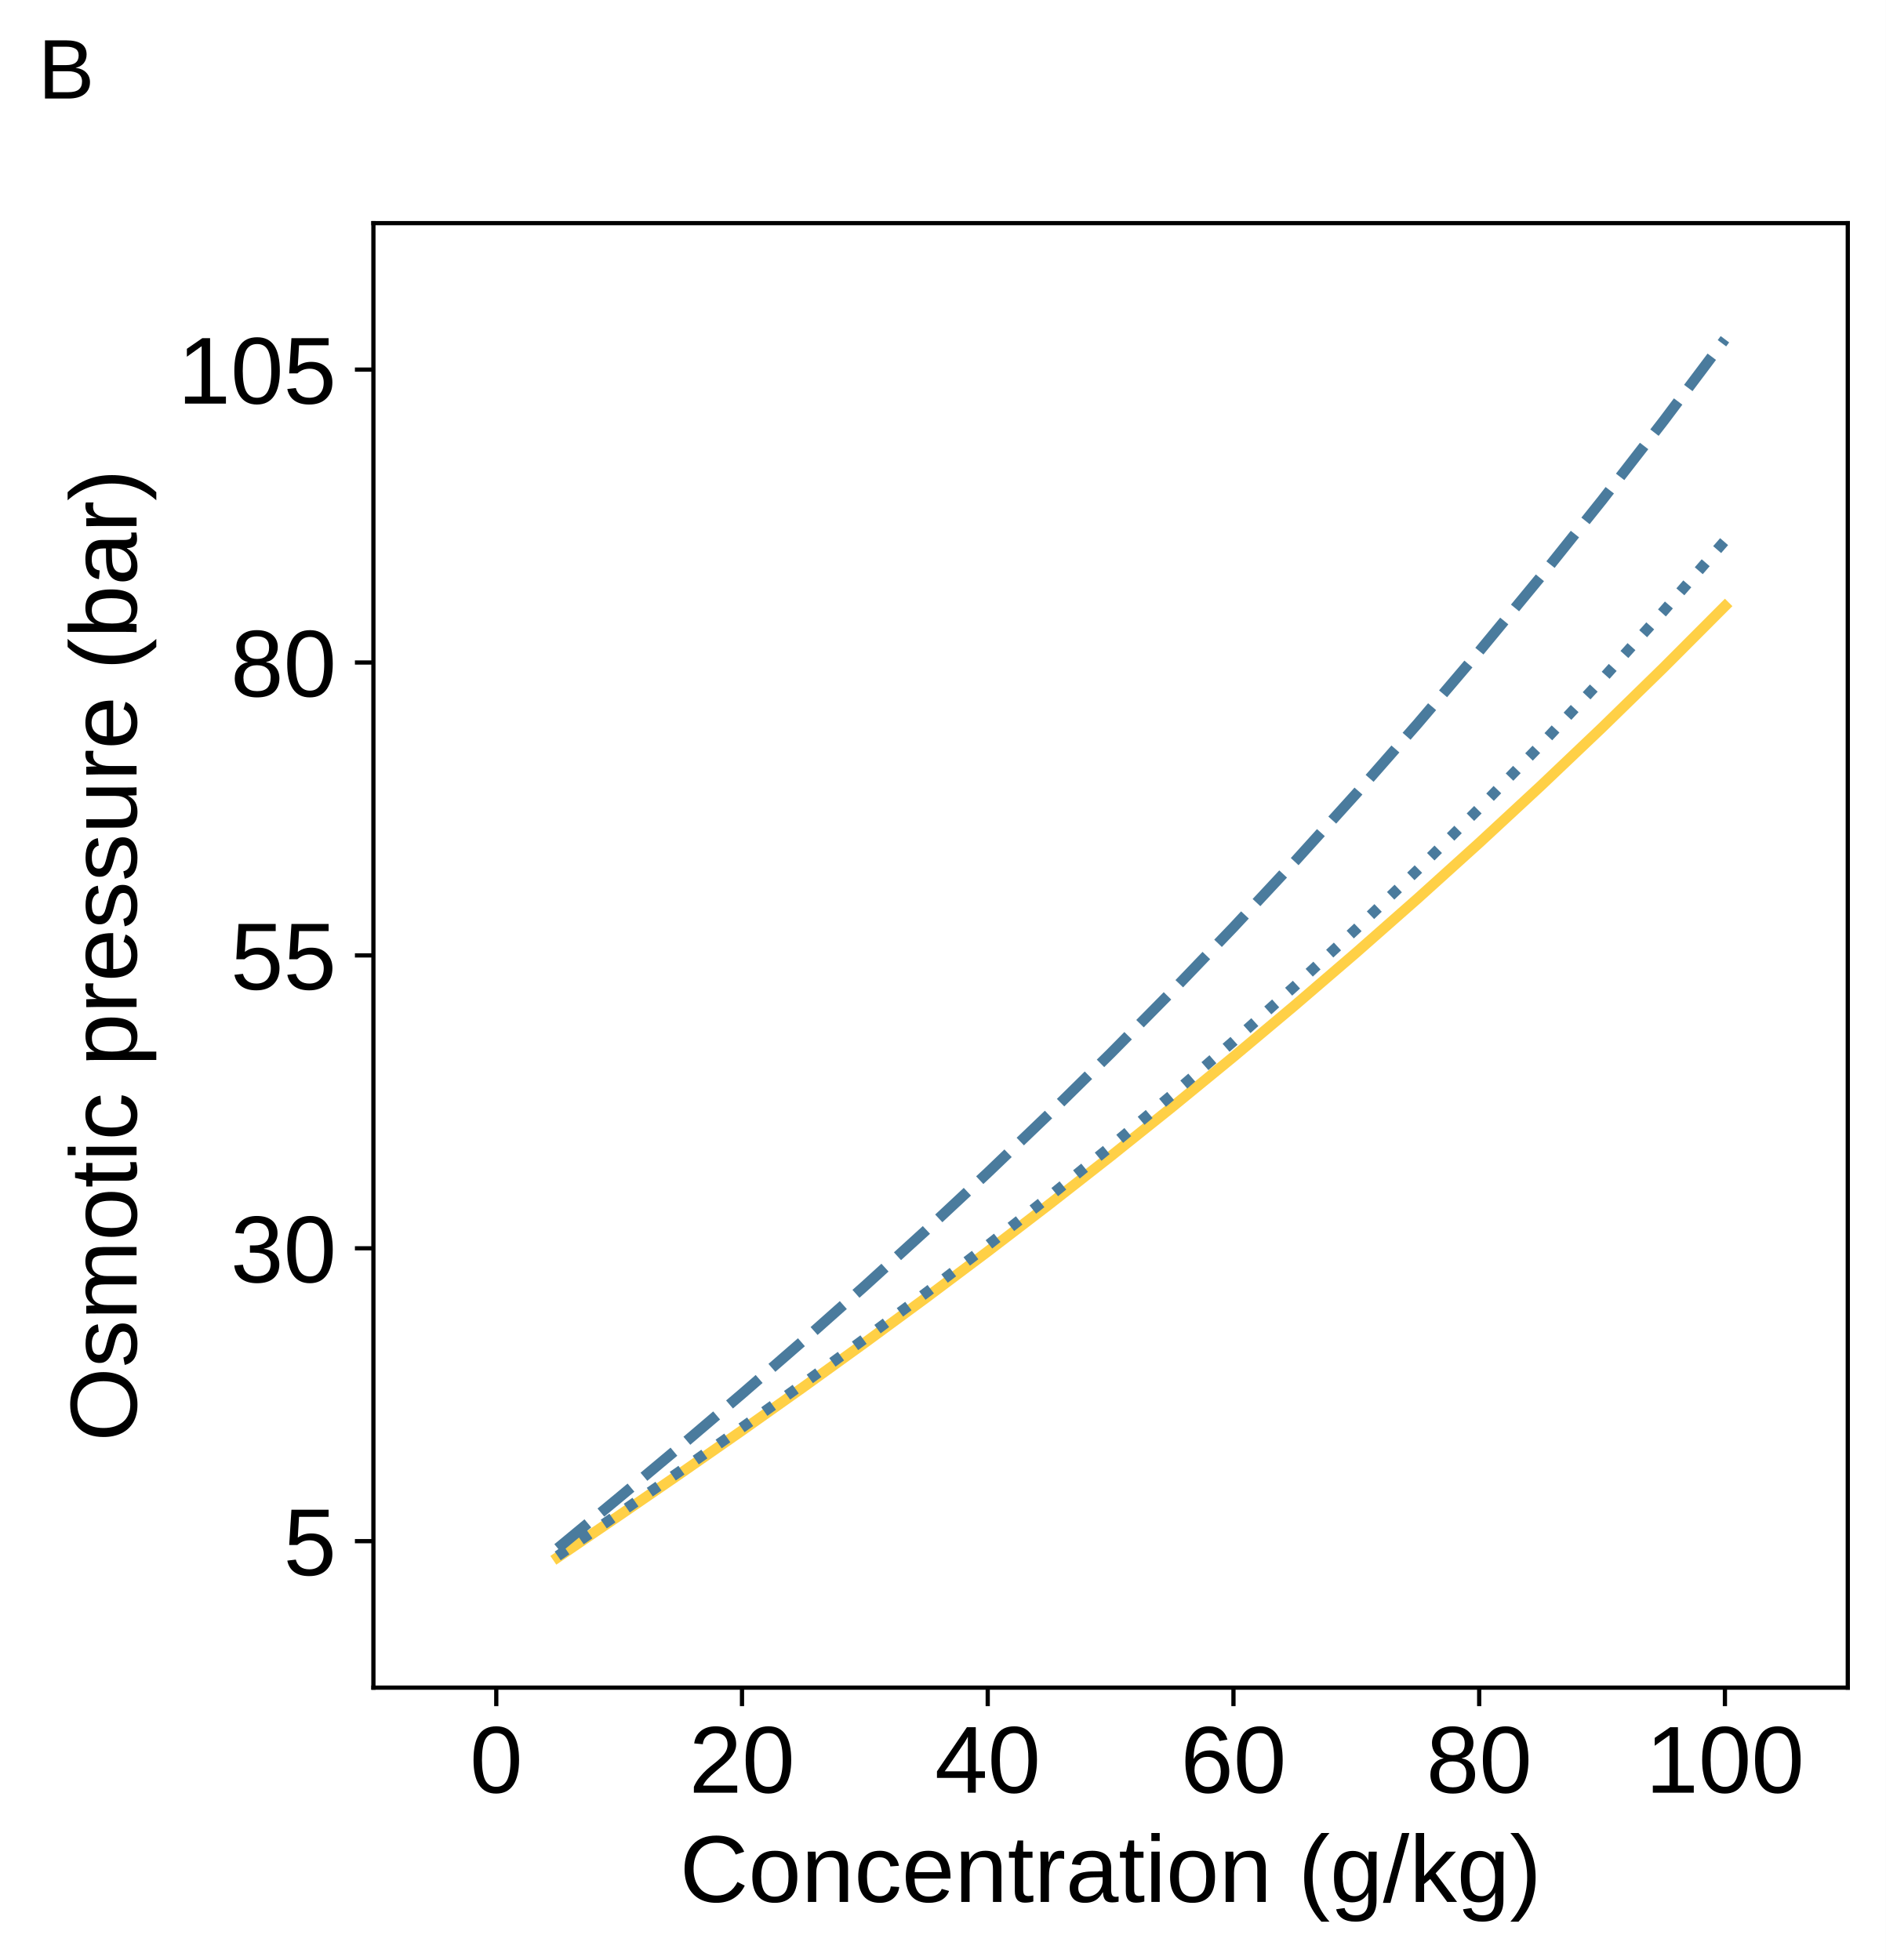
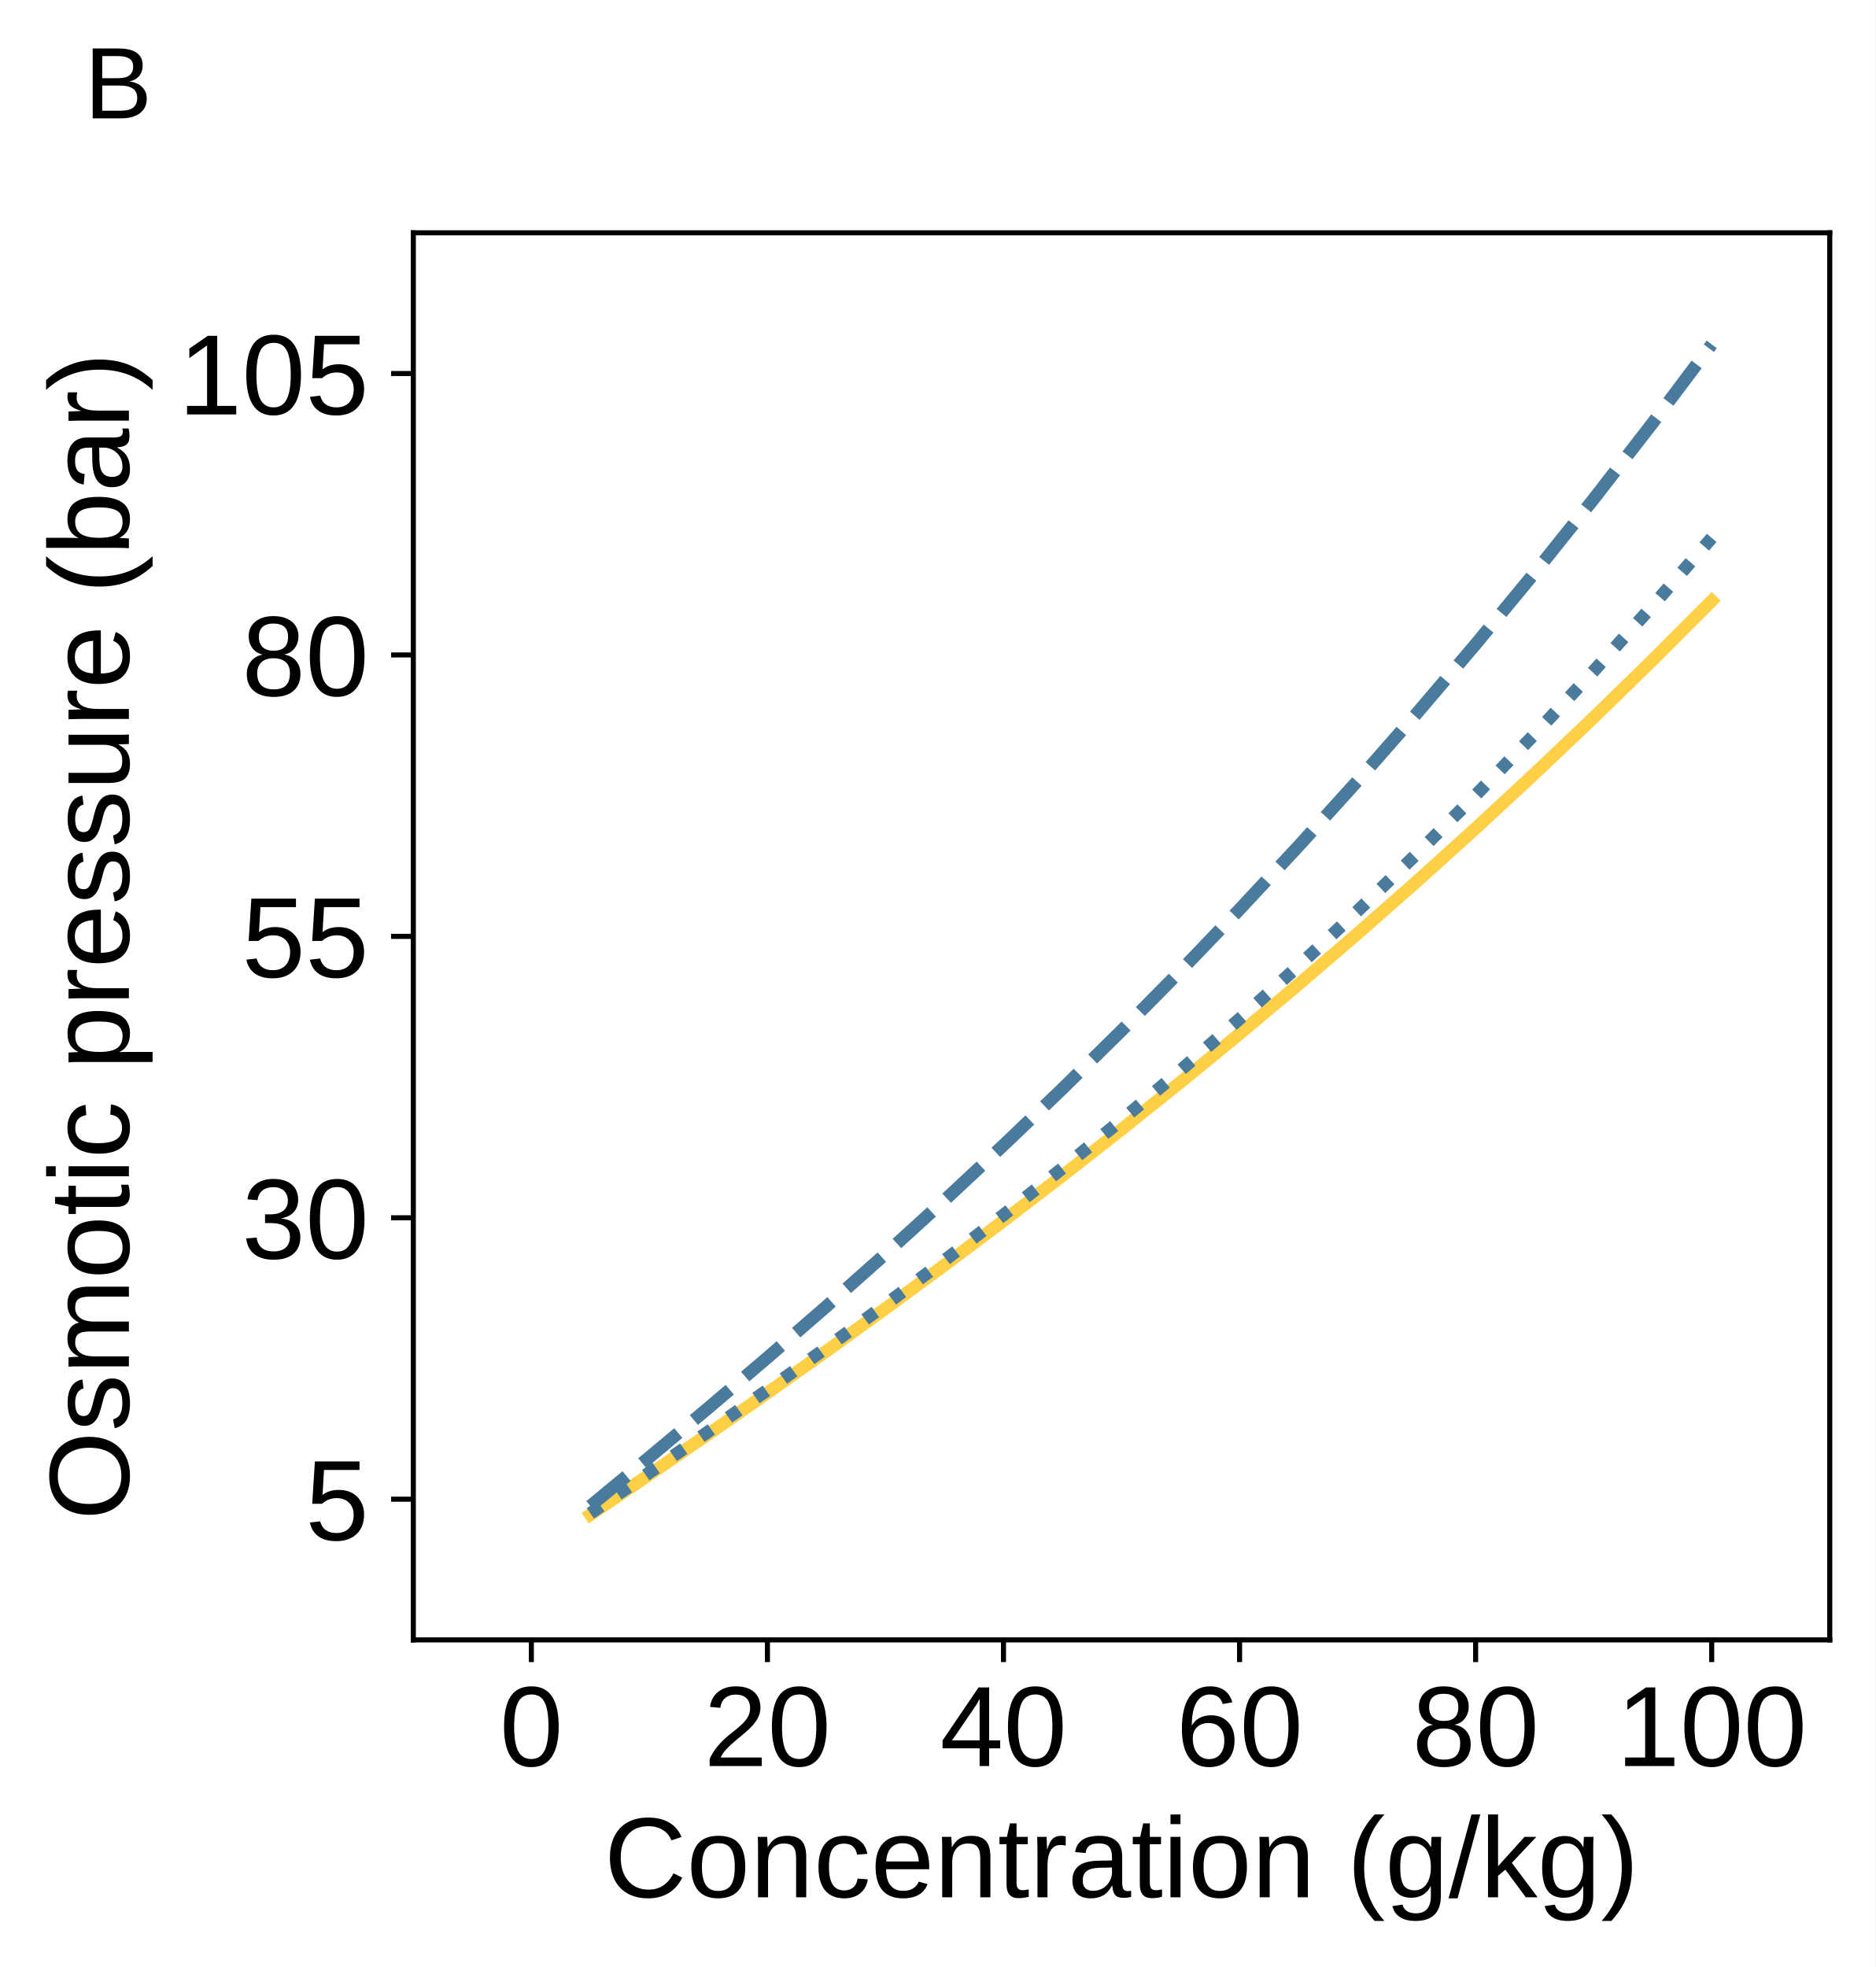
- <svg xmlns="http://www.w3.org/2000/svg" xmlns:xlink="http://www.w3.org/1999/xlink" width="356.861pt" height="370.99pt" viewBox="0 0 356.861 370.99" version="1.1">
+ <svg xmlns="http://www.w3.org/2000/svg" xmlns:xlink="http://www.w3.org/1999/xlink" width="295.532pt" height="310.006pt" viewBox="0 0 295.532 310.006" version="1.1">
  <defs>
    <style type="text/css">*{stroke-linejoin: round; stroke-linecap: butt}</style>
  </defs>
  <g id="figure_1">
    <g id="patch_1">
-       <path d="M 0 370.99  L 356.861 370.99  L 356.861 -0  L 0 -0  z " style="fill: #ffffff" />
+       <path d="M 0 310.006  L 295.532 310.006  L 295.532 0  L 0 0  z " style="fill: #ffffff" />
    </g>
    <g id="axes_1">
      <g id="patch_2">
-         <path d="M 70.661 319.436  L 349.661 319.436  L 349.661 42.236  L 70.661 42.236  z " style="fill: #ffffff" />
+         <path d="M 65.132 258.452  L 288.332 258.452  L 288.332 36.692  L 65.132 36.692  z " style="fill: #ffffff" />
      </g>
      <g id="matplotlib.axis_1">
        <g id="xtick_1">
          <g id="line2d_1">
            <defs>
-               <path id="m0b2634251f" d="M 0 0  L 0 3.5  " style="stroke: #000000; stroke-width: 0.8" />
+               <path id="m839880e14c" d="M 0 0  L 0 3.5  " style="stroke: #000000; stroke-width: 0.8" />
            </defs>
            <g>
-               <use xlink:href="#m0b2634251f" x="93.911" y="319.436" style="stroke: #000000; stroke-width: 0.8" />
+               <use xlink:href="#m839880e14c" x="83.732" y="258.452" style="stroke: #000000; stroke-width: 0.8" />
            </g>
          </g>
          <g id="text_1">
-             <text style="font: 18px 'Arial', serif; text-anchor: middle" x="93.911" y="339.32" transform="rotate(-0 93.91125 339.3203)">0</text>
+             <text style="font: 18px 'Arial', serif; text-anchor: middle" x="83.732" y="278.336" transform="rotate(-0 83.73219 278.3363)">0</text>
          </g>
        </g>
        <g id="xtick_2">
          <g id="line2d_2">
            <g>
-               <use xlink:href="#m0b2634251f" x="140.411" y="319.436" style="stroke: #000000; stroke-width: 0.8" />
+               <use xlink:href="#m839880e14c" x="120.932" y="258.452" style="stroke: #000000; stroke-width: 0.8" />
            </g>
          </g>
          <g id="text_2">
-             <text style="font: 18px 'Arial', serif; text-anchor: middle" x="140.411" y="339.32" transform="rotate(-0 140.4112 339.3203)">20</text>
+             <text style="font: 18px 'Arial', serif; text-anchor: middle" x="120.932" y="278.336" transform="rotate(-0 120.9322 278.3363)">20</text>
          </g>
        </g>
        <g id="xtick_3">
          <g id="line2d_3">
            <g>
-               <use xlink:href="#m0b2634251f" x="186.911" y="319.436" style="stroke: #000000; stroke-width: 0.8" />
+               <use xlink:href="#m839880e14c" x="158.132" y="258.452" style="stroke: #000000; stroke-width: 0.8" />
            </g>
          </g>
          <g id="text_3">
-             <text style="font: 18px 'Arial', serif; text-anchor: middle" x="186.911" y="339.32" transform="rotate(-0 186.9112 339.3203)">40</text>
+             <text style="font: 18px 'Arial', serif; text-anchor: middle" x="158.132" y="278.336" transform="rotate(-0 158.1322 278.3363)">40</text>
          </g>
        </g>
        <g id="xtick_4">
          <g id="line2d_4">
            <g>
-               <use xlink:href="#m0b2634251f" x="233.411" y="319.436" style="stroke: #000000; stroke-width: 0.8" />
+               <use xlink:href="#m839880e14c" x="195.332" y="258.452" style="stroke: #000000; stroke-width: 0.8" />
            </g>
          </g>
          <g id="text_4">
-             <text style="font: 18px 'Arial', serif; text-anchor: middle" x="233.411" y="339.32" transform="rotate(-0 233.4112 339.3203)">60</text>
+             <text style="font: 18px 'Arial', serif; text-anchor: middle" x="195.332" y="278.336" transform="rotate(-0 195.3322 278.3363)">60</text>
          </g>
        </g>
        <g id="xtick_5">
          <g id="line2d_5">
            <g>
-               <use xlink:href="#m0b2634251f" x="279.911" y="319.436" style="stroke: #000000; stroke-width: 0.8" />
+               <use xlink:href="#m839880e14c" x="232.532" y="258.452" style="stroke: #000000; stroke-width: 0.8" />
            </g>
          </g>
          <g id="text_5">
-             <text style="font: 18px 'Arial', serif; text-anchor: middle" x="279.911" y="339.32" transform="rotate(-0 279.9112 339.3203)">80</text>
+             <text style="font: 18px 'Arial', serif; text-anchor: middle" x="232.532" y="278.336" transform="rotate(-0 232.5322 278.3363)">80</text>
          </g>
        </g>
        <g id="xtick_6">
          <g id="line2d_6">
            <g>
-               <use xlink:href="#m0b2634251f" x="326.411" y="319.436" style="stroke: #000000; stroke-width: 0.8" />
+               <use xlink:href="#m839880e14c" x="269.732" y="258.452" style="stroke: #000000; stroke-width: 0.8" />
            </g>
          </g>
          <g id="text_6">
-             <text style="font: 18px 'Arial', serif; text-anchor: middle" x="326.411" y="339.32" transform="rotate(-0 326.4112 339.3203)">100</text>
+             <text style="font: 18px 'Arial', serif; text-anchor: middle" x="269.732" y="278.336" transform="rotate(-0 269.7322 278.3363)">100</text>
          </g>
        </g>
        <g id="text_7">
-           <text style="font: 18px 'Arial', serif; text-anchor: middle" x="210.161" y="360.001" transform="rotate(-0 210.1612 360.0013)">Concentration (g/kg)</text>
+           <text style="font: 18px 'Arial', serif; text-anchor: middle" x="176.732" y="299.017" transform="rotate(-0 176.7322 299.0172)">Concentration (g/kg)</text>
        </g>
      </g>
      <g id="matplotlib.axis_2">
        <g id="ytick_1">
          <g id="line2d_7">
            <defs>
-               <path id="m9c91ea477a" d="M 0 0  L -3.5 0  " style="stroke: #000000; stroke-width: 0.8" />
+               <path id="mc636406a01" d="M 0 0  L -3.5 0  " style="stroke: #000000; stroke-width: 0.8" />
            </defs>
            <g>
-               <use xlink:href="#m9c91ea477a" x="70.661" y="291.716" style="stroke: #000000; stroke-width: 0.8" />
+               <use xlink:href="#mc636406a01" x="65.132" y="236.276" style="stroke: #000000; stroke-width: 0.8" />
            </g>
          </g>
          <g id="text_8">
-             <text style="font: 18px 'Arial', serif; text-anchor: end" x="63.661" y="298.158" transform="rotate(-0 63.66125 298.1583)">5</text>
+             <text style="font: 18px 'Arial', serif; text-anchor: end" x="58.132" y="242.718" transform="rotate(-0 58.13219 242.7183)">5</text>
          </g>
        </g>
        <g id="ytick_2">
          <g id="line2d_8">
            <g>
-               <use xlink:href="#m9c91ea477a" x="70.661" y="236.276" style="stroke: #000000; stroke-width: 0.8" />
+               <use xlink:href="#mc636406a01" x="65.132" y="191.924" style="stroke: #000000; stroke-width: 0.8" />
            </g>
          </g>
          <g id="text_9">
-             <text style="font: 18px 'Arial', serif; text-anchor: end" x="63.661" y="242.718" transform="rotate(-0 63.66125 242.7183)">30</text>
+             <text style="font: 18px 'Arial', serif; text-anchor: end" x="58.132" y="198.366" transform="rotate(-0 58.13219 198.3663)">30</text>
          </g>
        </g>
        <g id="ytick_3">
          <g id="line2d_9">
            <g>
-               <use xlink:href="#m9c91ea477a" x="70.661" y="180.836" style="stroke: #000000; stroke-width: 0.8" />
+               <use xlink:href="#mc636406a01" x="65.132" y="147.572" style="stroke: #000000; stroke-width: 0.8" />
            </g>
          </g>
          <g id="text_10">
-             <text style="font: 18px 'Arial', serif; text-anchor: end" x="63.661" y="187.278" transform="rotate(-0 63.66125 187.2783)">55</text>
+             <text style="font: 18px 'Arial', serif; text-anchor: end" x="58.132" y="154.014" transform="rotate(-0 58.13219 154.0143)">55</text>
          </g>
        </g>
        <g id="ytick_4">
          <g id="line2d_10">
            <g>
-               <use xlink:href="#m9c91ea477a" x="70.661" y="125.396" style="stroke: #000000; stroke-width: 0.8" />
+               <use xlink:href="#mc636406a01" x="65.132" y="103.22" style="stroke: #000000; stroke-width: 0.8" />
            </g>
          </g>
          <g id="text_11">
-             <text style="font: 18px 'Arial', serif; text-anchor: end" x="63.661" y="131.838" transform="rotate(-0 63.66125 131.8383)">80</text>
+             <text style="font: 18px 'Arial', serif; text-anchor: end" x="58.132" y="109.662" transform="rotate(-0 58.13219 109.6623)">80</text>
          </g>
        </g>
        <g id="ytick_5">
          <g id="line2d_11">
            <g>
-               <use xlink:href="#m9c91ea477a" x="70.661" y="69.956" style="stroke: #000000; stroke-width: 0.8" />
+               <use xlink:href="#mc636406a01" x="65.132" y="58.868" style="stroke: #000000; stroke-width: 0.8" />
            </g>
          </g>
          <g id="text_12">
-             <text style="font: 18px 'Arial', serif; text-anchor: end" x="63.661" y="76.398" transform="rotate(-0 63.66125 76.39828)">105</text>
+             <text style="font: 18px 'Arial', serif; text-anchor: end" x="58.132" y="65.31" transform="rotate(-0 58.13219 65.31028)">105</text>
          </g>
        </g>
        <g id="text_13">
-           <text style="font: 18px 'Arial', serif; text-anchor: middle" x="25.844" y="180.836" transform="rotate(-90 25.84375 180.8363)">Osmotic pressure (bar)</text>
+           <text style="font: 18px 'Arial', serif; text-anchor: middle" x="20.315" y="147.572" transform="rotate(-90 20.31469 147.5722)">Osmotic pressure (bar)</text>
        </g>
      </g>
      <g id="patch_3">
-         <path d="M 70.661 319.436  L 70.661 42.236  " style="fill: none; stroke: #000000; stroke-width: 0.8; stroke-linejoin: miter; stroke-linecap: square" />
+         <path d="M 65.132 258.452  L 65.132 36.692  " style="fill: none; stroke: #000000; stroke-width: 0.8; stroke-linejoin: miter; stroke-linecap: square" />
      </g>
      <g id="patch_4">
-         <path d="M 349.661 319.436  L 349.661 42.236  " style="fill: none; stroke: #000000; stroke-width: 0.8; stroke-linejoin: miter; stroke-linecap: square" />
+         <path d="M 288.332 258.452  L 288.332 36.692  " style="fill: none; stroke: #000000; stroke-width: 0.8; stroke-linejoin: miter; stroke-linecap: square" />
      </g>
      <g id="patch_5">
-         <path d="M 70.661 319.436  L 349.661 319.436  " style="fill: none; stroke: #000000; stroke-width: 0.8; stroke-linejoin: miter; stroke-linecap: square" />
+         <path d="M 65.132 258.452  L 288.332 258.452  " style="fill: none; stroke: #000000; stroke-width: 0.8; stroke-linejoin: miter; stroke-linecap: square" />
      </g>
      <g id="patch_6">
-         <path d="M 70.661 42.236  L 349.661 42.236  " style="fill: none; stroke: #000000; stroke-width: 0.8; stroke-linejoin: miter; stroke-linecap: square" />
+         <path d="M 65.132 36.692  L 288.332 36.692  " style="fill: none; stroke: #000000; stroke-width: 0.8; stroke-linejoin: miter; stroke-linecap: square" />
      </g>
      <g id="text_14">
-         <text style="font: 16px 'Arial', serif; text-anchor: middle" x="12.536" y="18.652" transform="rotate(-0 12.53625 18.6525)">B</text>
+         <text style="font: 16px 'Arial', serif; text-anchor: middle" x="18.632" y="18.652" transform="rotate(-0 18.63219 18.6525)">B</text>
      </g>
      <g id="line2d_12">
-         <path d="M 105.536 294.772  L 117.161 286.859  L 128.786 278.874  L 140.411 270.774  L 152.036 262.538  L 163.661 254.151  L 175.286 245.602  L 186.911 236.878  L 198.536 227.969  L 210.161 218.865  L 221.786 209.556  L 233.411 200.029  L 245.036 190.276  L 256.661 180.286  L 268.286 170.046  L 279.911 159.548  L 291.536 148.779  L 303.161 137.728  L 314.786 126.384  L 326.411 114.735  " clip-path="url(#pcd60f98bfc)" style="fill: none; stroke: #ffd046; stroke-width: 2; stroke-linecap: square" />
+         <path d="M 93.032 238.721  L 102.332 232.391  L 111.632 226.002  L 120.932 219.522  L 130.232 212.934  L 139.532 206.224  L 148.832 199.385  L 158.132 192.406  L 167.432 185.279  L 176.732 177.996  L 186.032 170.548  L 195.332 162.927  L 204.632 155.124  L 213.932 147.132  L 223.232 138.94  L 232.532 130.542  L 241.832 121.926  L 251.132 113.086  L 260.432 104.011  L 269.732 94.691  " clip-path="url(#p4584193012)" style="fill: none; stroke: #ffd046; stroke-width: 2; stroke-linecap: square" />
      </g>
      <g id="line2d_13">
-         <path d="M 105.536 293.056  L 117.161 283.448  L 128.786 273.724  L 140.411 263.828  L 152.036 253.727  L 163.661 243.399  L 175.286 232.821  L 186.911 221.974  L 198.536 210.838  L 210.161 199.395  L 221.786 187.626  L 233.411 175.514  L 245.036 163.042  L 256.661 150.192  L 268.286 136.947  L 279.911 123.29  L 291.536 109.205  L 303.161 94.676  L 314.786 79.685  L 326.411 64.216  " clip-path="url(#pcd60f98bfc)" style="fill: none; stroke-dasharray: 7.4,3.2; stroke-dashoffset: 0; stroke: #4a7b9d; stroke-width: 2" />
+         <path d="M 93.032 237.348  L 102.332 229.662  L 111.632 221.882  L 120.932 213.965  L 130.232 205.885  L 139.532 197.622  L 148.832 189.16  L 158.132 180.482  L 167.432 171.574  L 176.732 162.419  L 186.032 153.004  L 195.332 143.315  L 204.632 133.337  L 213.932 123.057  L 223.232 112.461  L 232.532 101.535  L 241.832 90.267  L 251.132 78.644  L 260.432 66.651  L 269.732 54.276  " clip-path="url(#p4584193012)" style="fill: none; stroke-dasharray: 7.4,3.2; stroke-dashoffset: 0; stroke: #4a7b9d; stroke-width: 2" />
      </g>
      <g id="line2d_14">
-         <path d="M 105.536 294.511  L 117.161 286.467  L 128.786 278.391  L 140.411 270.21  L 152.036 261.883  L 163.661 253.377  L 175.286 244.662  L 186.911 235.713  L 198.536 226.504  L 210.161 217.014  L 221.786 207.221  L 233.411 197.103  L 245.036 186.642  L 256.661 175.82  L 268.286 164.618  L 279.911 153.019  L 291.536 141.008  L 303.161 128.568  L 314.786 115.685  L 326.411 102.342  " clip-path="url(#pcd60f98bfc)" style="fill: none; stroke-dasharray: 2,3.3; stroke-dashoffset: 0; stroke: #4a7b9d; stroke-width: 2" />
+         <path d="M 93.032 238.512  L 102.332 232.077  L 111.632 225.616  L 120.932 219.072  L 130.232 212.41  L 139.532 205.605  L 148.832 198.633  L 158.132 191.473  L 167.432 184.107  L 176.732 176.515  L 186.032 168.68  L 195.332 160.586  L 204.632 152.217  L 213.932 143.559  L 223.232 134.597  L 232.532 125.319  L 241.832 115.71  L 251.132 105.758  L 260.432 95.451  L 269.732 84.777  " clip-path="url(#p4584193012)" style="fill: none; stroke-dasharray: 2,3.3; stroke-dashoffset: 0; stroke: #4a7b9d; stroke-width: 2" />
      </g>
    </g>
  </g>
  <defs>
-     <clipPath id="pcd60f98bfc">
-       <rect x="70.661" y="42.236" width="279" height="277.2" />
+     <clipPath id="p4584193012">
+       <rect x="65.132" y="36.692" width="223.2" height="221.76" />
    </clipPath>
  </defs>
</svg>
